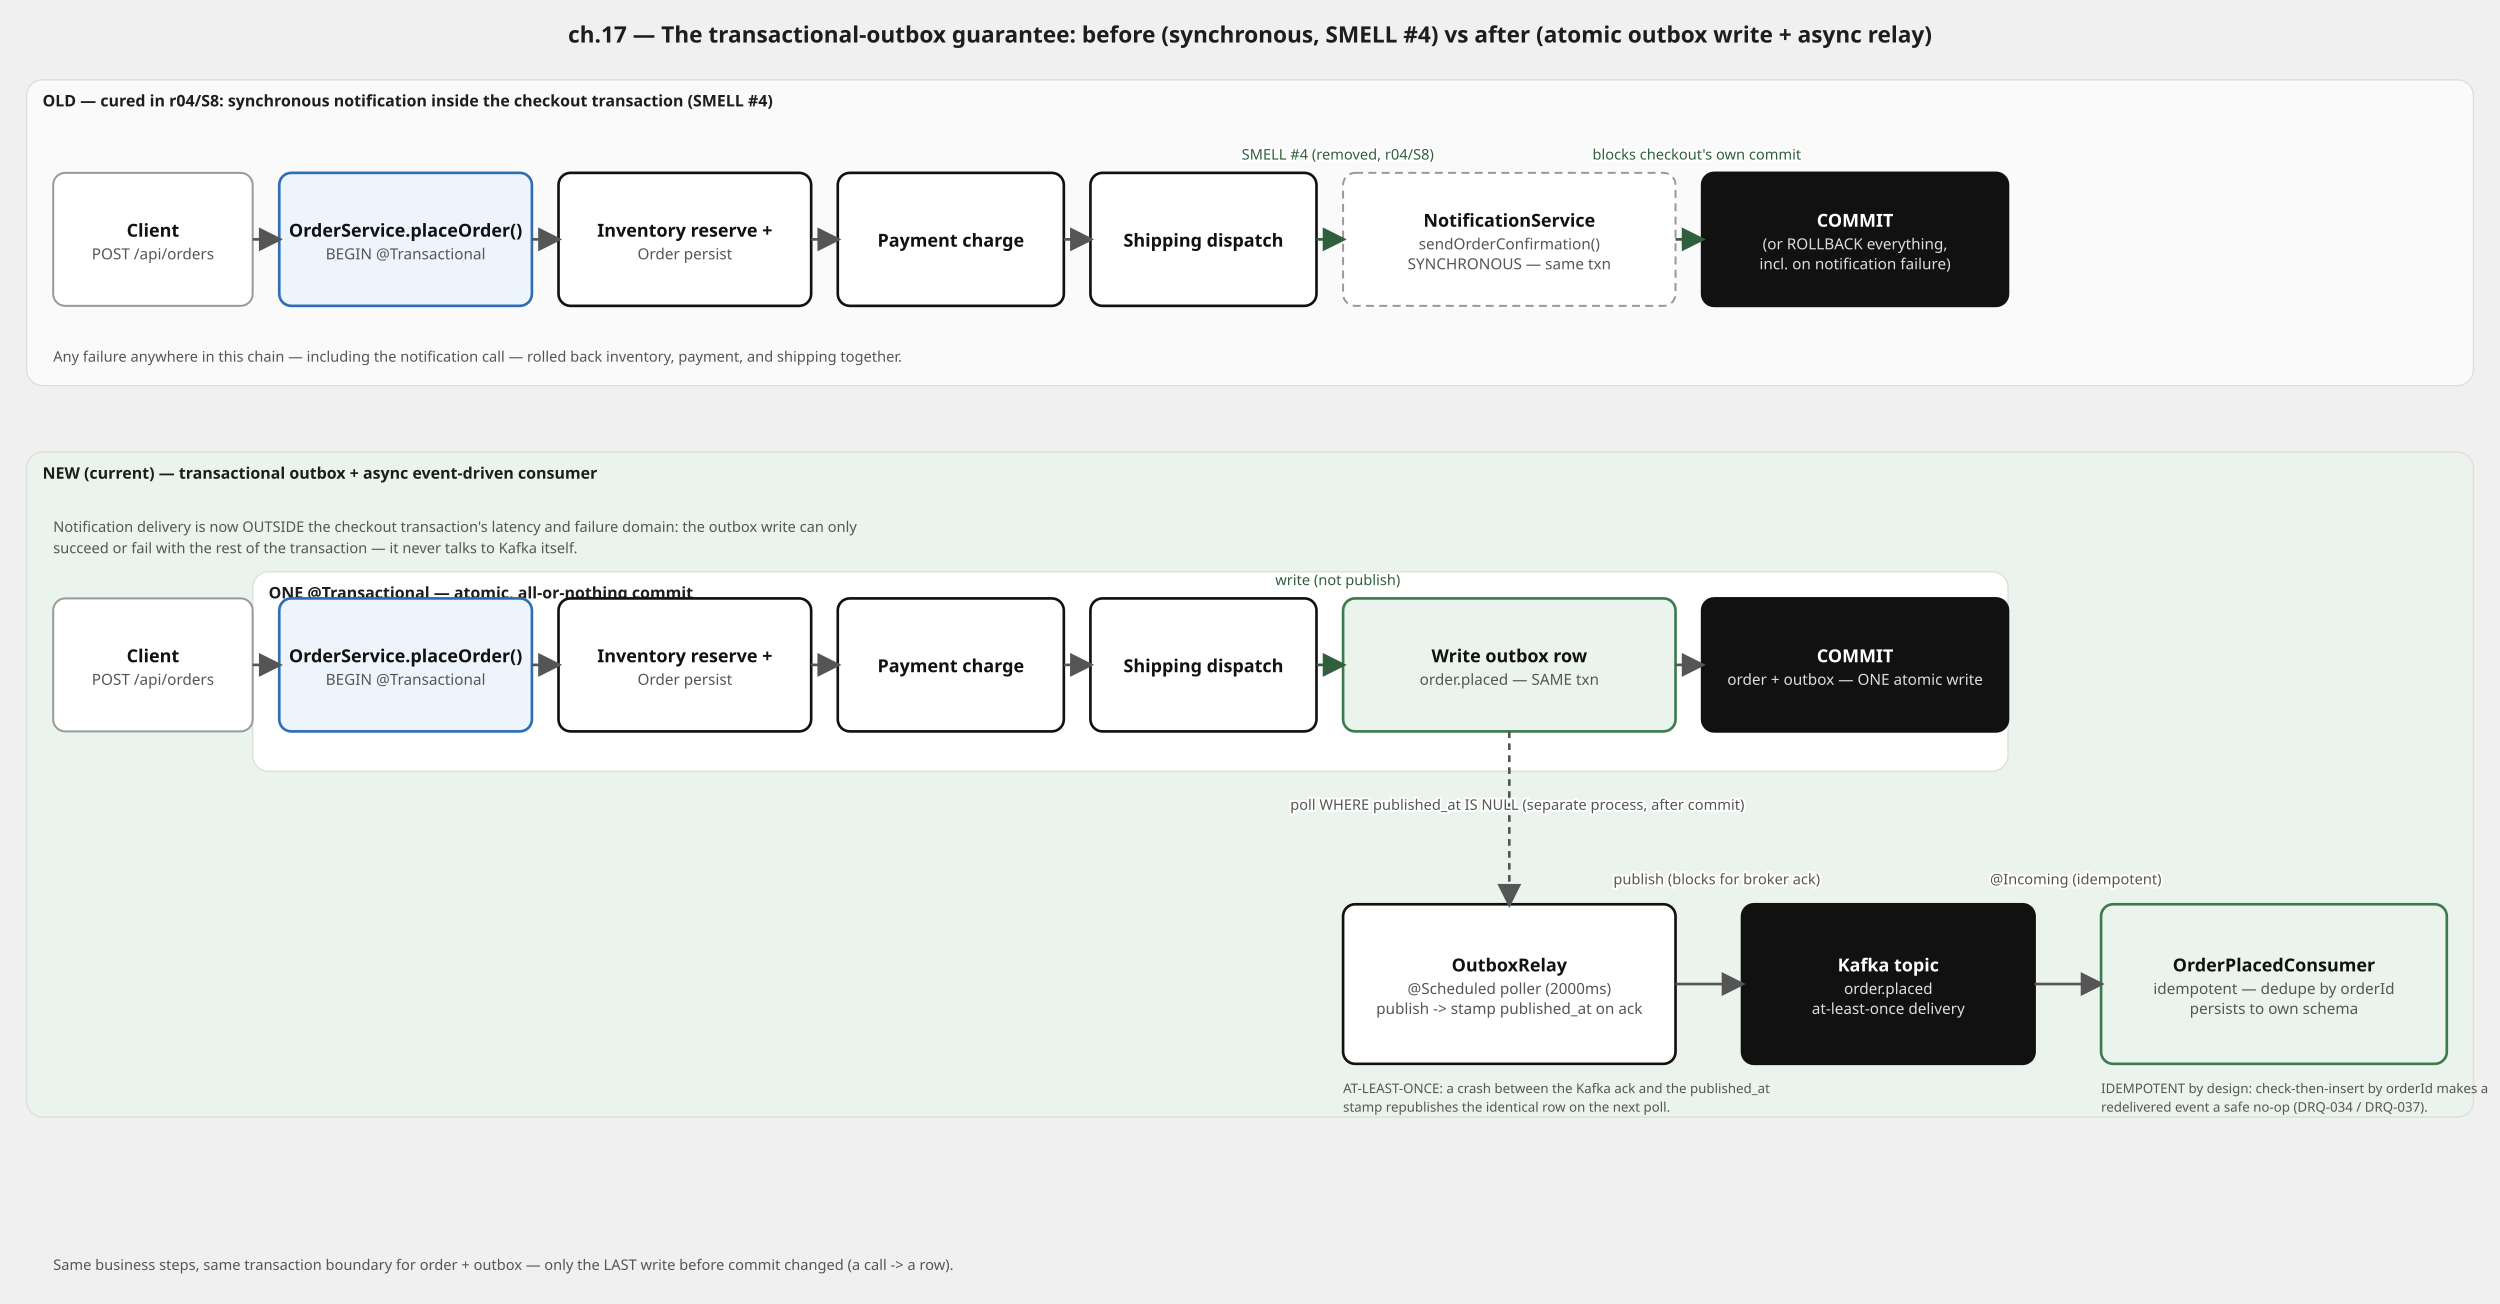
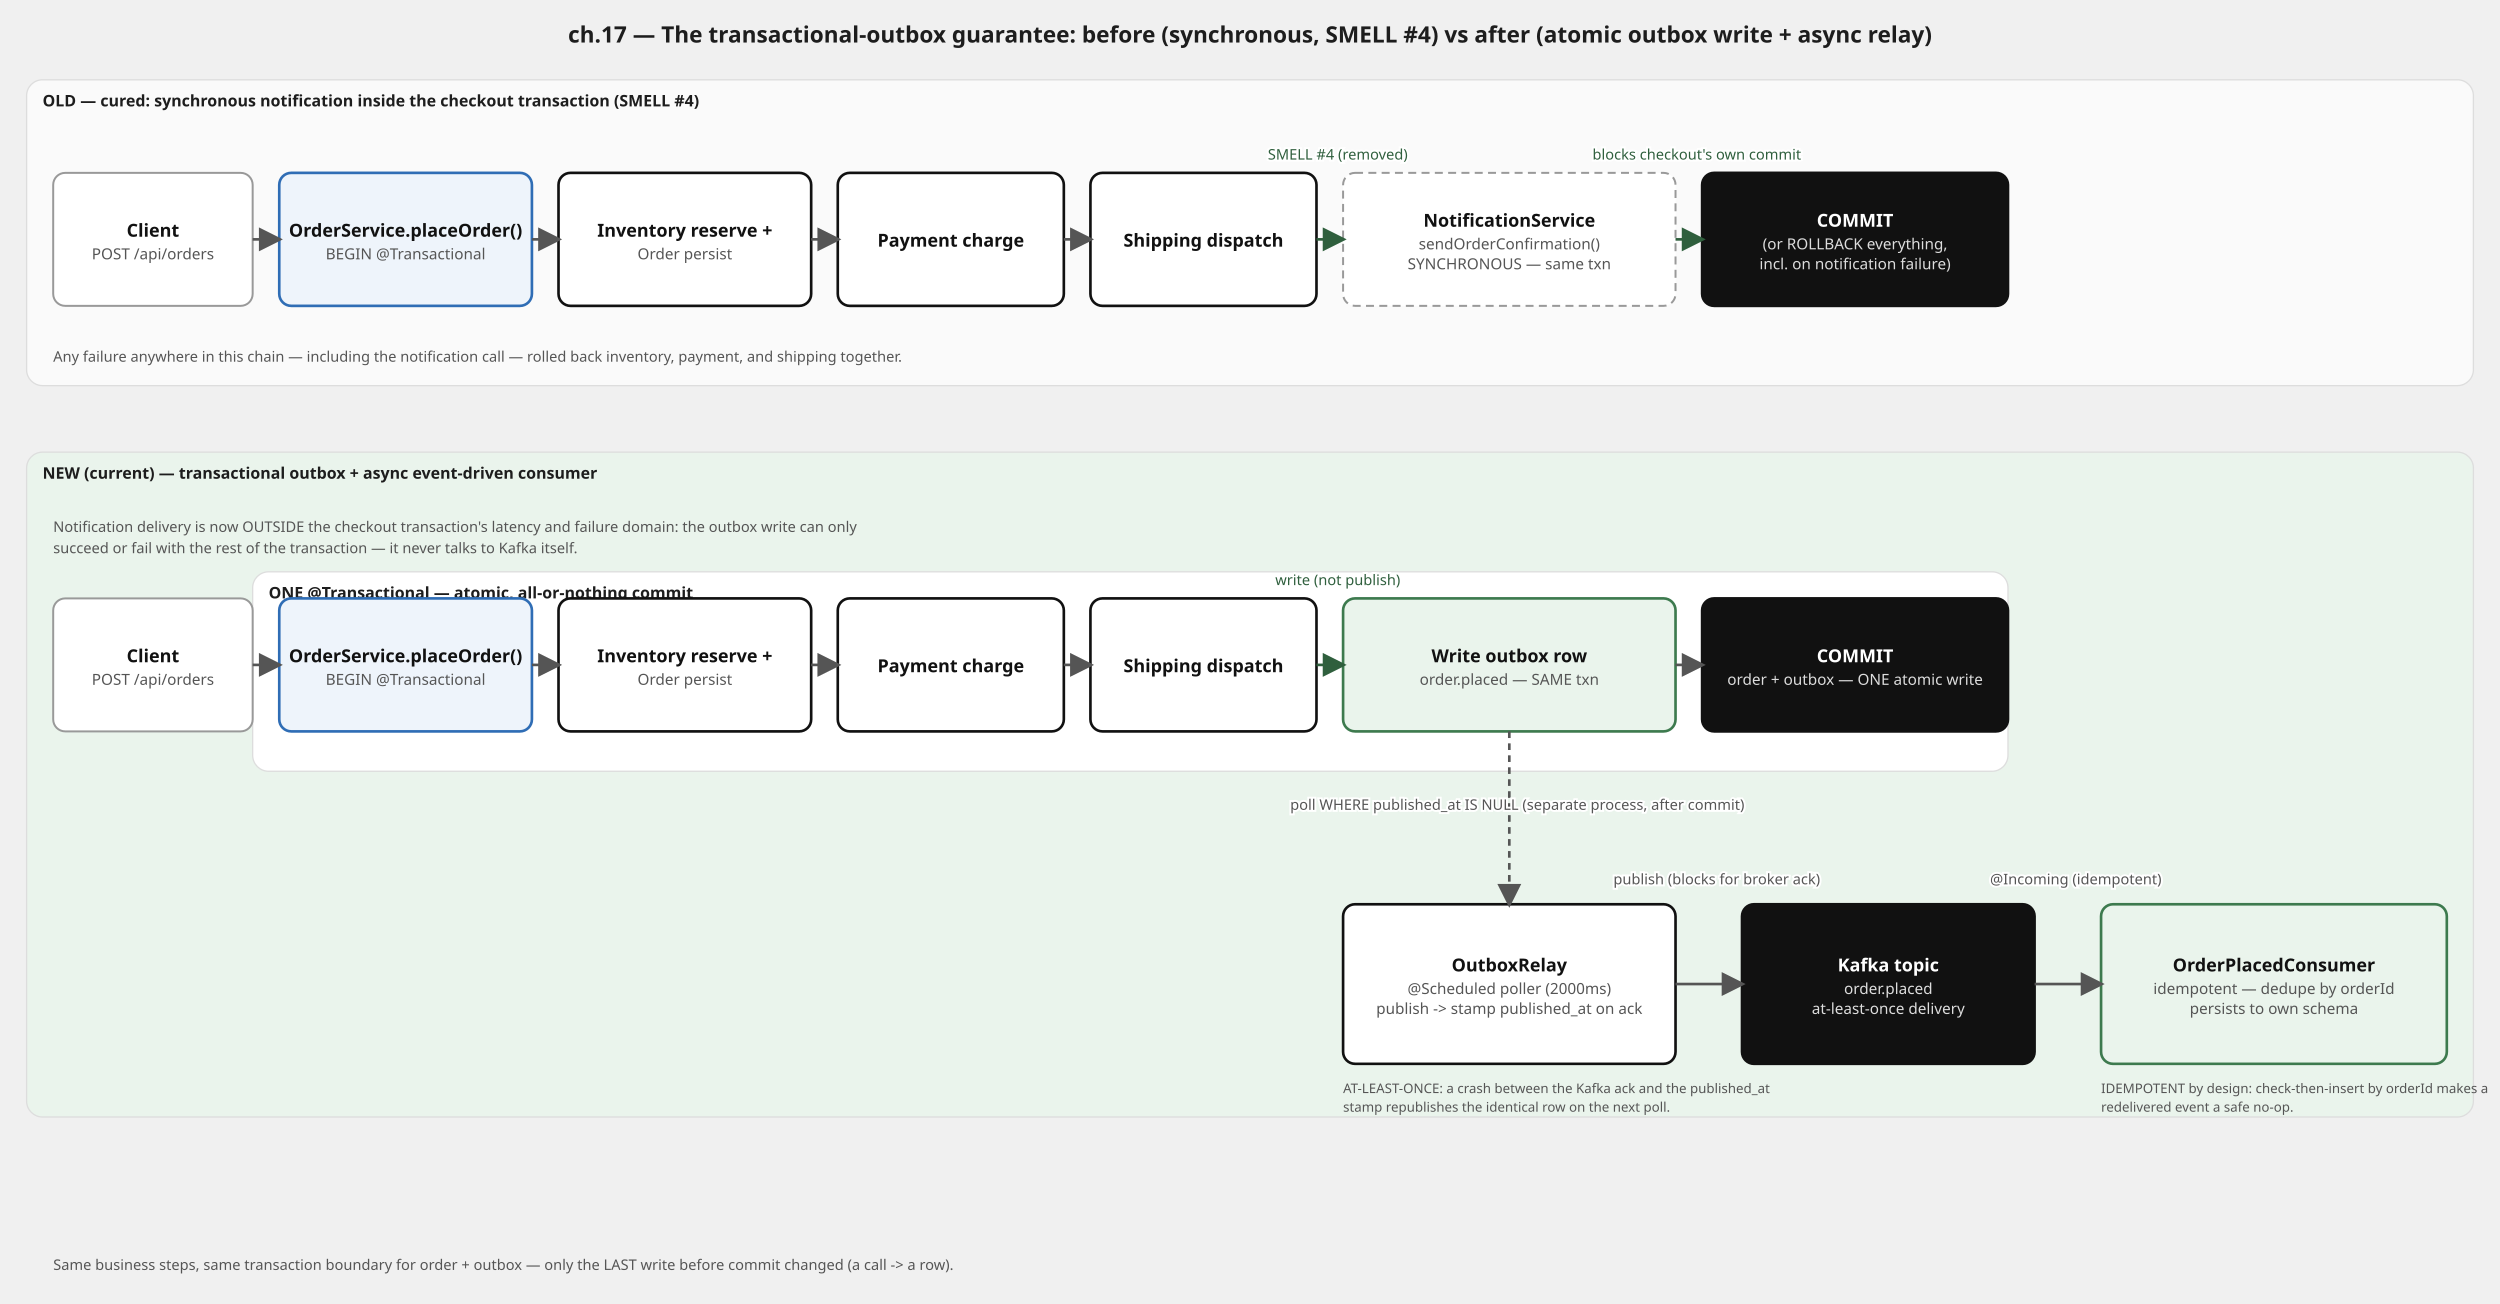
<svg xmlns="http://www.w3.org/2000/svg" viewBox="0 0 1880 980" font-family="'Red Hat Text', system-ui, sans-serif" role="img">
  <defs>
    <marker id="a" viewBox="0 0 10 10" refX="8.5" refY="5" markerWidth="9" markerHeight="9" orient="auto-start-reverse">
      <path d="M0,0 L10,5 L0,10 z" fill="#555" />
    </marker>
    <marker id="am" viewBox="0 0 10 10" refX="8.5" refY="5" markerWidth="9" markerHeight="9" orient="auto-start-reverse">
      <path d="M0,0 L10,5 L0,10 z" fill="#2f5f3d" />
    </marker>
  </defs>
  <rect x="20" y="60" width="1840" height="230" rx="12" fill="#fafafa" stroke="#ddd" />
-   <text x="32" y="80" font-size="12" font-weight="700" fill="#1d1d1d">OLD — cured in r04/S8: synchronous notification inside the checkout transaction (SMELL #4)</text>
+   <text x="32" y="80" font-size="12" font-weight="700" fill="#1d1d1d">OLD — cured: synchronous notification inside the checkout transaction (SMELL #4)</text>
  <rect x="20" y="340" width="1840" height="500" rx="12" fill="#eaf4ec" stroke="#ddd" />
  <text x="32" y="360" font-size="12" font-weight="700" fill="#1d1d1d">NEW (current) — transactional outbox + async event-driven consumer</text>
  <rect x="190" y="430" width="1320" height="150" rx="12" fill="#ffffff" stroke="#ddd" />
  <text x="202" y="450" font-size="12" font-weight="700" fill="#1d1d1d">ONE @Transactional — atomic, all-or-nothing commit</text>
  <rect x="40" y="130" width="150" height="100" rx="9" fill="#ffffff" stroke="#999999" stroke-width="1.5" />
  <text x="115.0" y="178.0" font-size="13.5" font-weight="700" fill="#111111" text-anchor="middle">Client</text>
  <text x="115.0" y="195.0" font-size="11.5" fill="#555555" text-anchor="middle">POST /api/orders</text>
  <rect x="210" y="130" width="190" height="100" rx="9" fill="#eef4fb" stroke="#2f6db5" stroke-width="2" />
  <text x="305.0" y="178.0" font-size="13.5" font-weight="700" fill="#111111" text-anchor="middle">OrderService.placeOrder()</text>
  <text x="305.0" y="195.0" font-size="11.5" fill="#555555" text-anchor="middle">BEGIN @Transactional</text>
  <rect x="420" y="130" width="190" height="100" rx="9" fill="#ffffff" stroke="#111111" stroke-width="2" />
  <text x="515.0" y="178.0" font-size="13.5" font-weight="700" fill="#111111" text-anchor="middle">Inventory reserve +</text>
  <text x="515.0" y="195.0" font-size="11.5" fill="#555555" text-anchor="middle">Order persist</text>
  <rect x="630" y="130" width="170" height="100" rx="9" fill="#ffffff" stroke="#111111" stroke-width="2" />
  <text x="715.0" y="185.5" font-size="13.5" font-weight="700" fill="#111111" text-anchor="middle">Payment charge</text>
  <rect x="820" y="130" width="170" height="100" rx="9" fill="#ffffff" stroke="#111111" stroke-width="2" />
  <text x="905.0" y="185.5" font-size="13.5" font-weight="700" fill="#111111" text-anchor="middle">Shipping dispatch</text>
  <rect x="1010" y="130" width="250" height="100" rx="9" fill="#ffffff" stroke="#999999" stroke-width="1.5" stroke-dasharray="6 4" />
  <text x="1135.0" y="170.5" font-size="13.5" font-weight="700" fill="#111111" text-anchor="middle">NotificationService</text>
  <text x="1135.0" y="187.5" font-size="11.5" fill="#555555" text-anchor="middle">sendOrderConfirmation()</text>
  <text x="1135.0" y="202.5" font-size="11.5" fill="#555555" text-anchor="middle">SYNCHRONOUS — same txn</text>
  <rect x="1280" y="130" width="230" height="100" rx="9" fill="#111111" stroke="#111111" stroke-width="2" />
  <text x="1395.0" y="170.5" font-size="13.5" font-weight="700" fill="#ffffff" text-anchor="middle">COMMIT</text>
  <text x="1395.0" y="187.5" font-size="11.5" fill="#dddddd" text-anchor="middle">(or ROLLBACK everything,</text>
  <text x="1395.0" y="202.5" font-size="11.5" fill="#dddddd" text-anchor="middle">incl. on notification failure)</text>
  <rect x="40" y="450" width="150" height="100" rx="9" fill="#ffffff" stroke="#999999" stroke-width="1.5" />
  <text x="115.0" y="498.0" font-size="13.5" font-weight="700" fill="#111111" text-anchor="middle">Client</text>
  <text x="115.0" y="515.0" font-size="11.5" fill="#555555" text-anchor="middle">POST /api/orders</text>
  <rect x="210" y="450" width="190" height="100" rx="9" fill="#eef4fb" stroke="#2f6db5" stroke-width="2" />
  <text x="305.0" y="498.0" font-size="13.5" font-weight="700" fill="#111111" text-anchor="middle">OrderService.placeOrder()</text>
  <text x="305.0" y="515.0" font-size="11.5" fill="#555555" text-anchor="middle">BEGIN @Transactional</text>
  <rect x="420" y="450" width="190" height="100" rx="9" fill="#ffffff" stroke="#111111" stroke-width="2" />
  <text x="515.0" y="498.0" font-size="13.5" font-weight="700" fill="#111111" text-anchor="middle">Inventory reserve +</text>
  <text x="515.0" y="515.0" font-size="11.5" fill="#555555" text-anchor="middle">Order persist</text>
  <rect x="630" y="450" width="170" height="100" rx="9" fill="#ffffff" stroke="#111111" stroke-width="2" />
  <text x="715.0" y="505.5" font-size="13.5" font-weight="700" fill="#111111" text-anchor="middle">Payment charge</text>
  <rect x="820" y="450" width="170" height="100" rx="9" fill="#ffffff" stroke="#111111" stroke-width="2" />
  <text x="905.0" y="505.5" font-size="13.5" font-weight="700" fill="#111111" text-anchor="middle">Shipping dispatch</text>
  <rect x="1010" y="450" width="250" height="100" rx="9" fill="#eaf4ec" stroke="#3d7a4e" stroke-width="2" />
  <text x="1135.0" y="498.0" font-size="13.5" font-weight="700" fill="#111111" text-anchor="middle">Write outbox row</text>
  <text x="1135.0" y="515.0" font-size="11.5" fill="#555555" text-anchor="middle">order.placed — SAME txn</text>
  <rect x="1280" y="450" width="230" height="100" rx="9" fill="#111111" stroke="#111111" stroke-width="2" />
  <text x="1395.0" y="498.0" font-size="13.5" font-weight="700" fill="#ffffff" text-anchor="middle">COMMIT</text>
  <text x="1395.0" y="515.0" font-size="11.5" fill="#dddddd" text-anchor="middle">order + outbox — ONE atomic write</text>
  <rect x="1010" y="680" width="250" height="120" rx="9" fill="#ffffff" stroke="#111111" stroke-width="2" />
  <text x="1135.0" y="730.5" font-size="13.5" font-weight="700" fill="#111111" text-anchor="middle">OutboxRelay</text>
  <text x="1135.0" y="747.5" font-size="11.5" fill="#555555" text-anchor="middle">@Scheduled poller (2000ms)</text>
  <text x="1135.0" y="762.5" font-size="11.5" fill="#555555" text-anchor="middle">publish -&gt; stamp published_at on ack</text>
  <rect x="1310" y="680" width="220" height="120" rx="9" fill="#111111" stroke="#111111" stroke-width="2" />
  <text x="1420.0" y="730.5" font-size="13.5" font-weight="700" fill="#ffffff" text-anchor="middle">Kafka topic</text>
  <text x="1420.0" y="747.5" font-size="11.5" fill="#dddddd" text-anchor="middle">order.placed</text>
  <text x="1420.0" y="762.5" font-size="11.5" fill="#dddddd" text-anchor="middle">at-least-once delivery</text>
  <rect x="1580" y="680" width="260" height="120" rx="9" fill="#eaf4ec" stroke="#3d7a4e" stroke-width="2" />
  <text x="1710.0" y="730.5" font-size="13.5" font-weight="700" fill="#111111" text-anchor="middle">OrderPlacedConsumer</text>
  <text x="1710.0" y="747.5" font-size="11.5" fill="#555555" text-anchor="middle">idempotent — dedupe by orderId</text>
  <text x="1710.0" y="762.5" font-size="11.5" fill="#555555" text-anchor="middle">persists to own schema</text>
  <path d="M190.0,180.0 L210.0,180.0" fill="none" stroke="#555" stroke-width="2" marker-end="url(#a)" />
  <path d="M400.0,180.0 L420.0,180.0" fill="none" stroke="#555" stroke-width="2" marker-end="url(#a)" />
  <path d="M610.0,180.0 L630.0,180.0" fill="none" stroke="#555" stroke-width="2" marker-end="url(#a)" />
  <path d="M800.0,180.0 L820.0,180.0" fill="none" stroke="#555" stroke-width="2" marker-end="url(#a)" />
  <path d="M990.0,180.0 L1010.0,180.0" fill="none" stroke="#2f5f3d" stroke-width="2" marker-end="url(#am)" />
-   <text x="1006.0" y="120.0" font-size="11" fill="#ffffff" stroke="#ffffff" stroke-width="3" paint-order="stroke" text-anchor="middle">SMELL #4 (removed, r04/S8)</text>
-   <text x="1006.0" y="120.0" font-size="11" fill="#2f5f3d" text-anchor="middle">SMELL #4 (removed, r04/S8)</text>
+   <text x="1006.0" y="120.0" font-size="11" fill="#ffffff" stroke="#ffffff" stroke-width="3" paint-order="stroke" text-anchor="middle">SMELL #4 (removed)</text>
+   <text x="1006.0" y="120.0" font-size="11" fill="#2f5f3d" text-anchor="middle">SMELL #4 (removed)</text>
  <path d="M1260.0,180.0 L1280.0,180.0" fill="none" stroke="#2f5f3d" stroke-width="2" marker-end="url(#am)" />
  <text x="1276.0" y="120.0" font-size="11" fill="#ffffff" stroke="#ffffff" stroke-width="3" paint-order="stroke" text-anchor="middle">blocks checkout's own commit</text>
  <text x="1276.0" y="120.0" font-size="11" fill="#2f5f3d" text-anchor="middle">blocks checkout's own commit</text>
  <path d="M190.0,500.0 L210.0,500.0" fill="none" stroke="#555" stroke-width="2" marker-end="url(#a)" />
  <path d="M400.0,500.0 L420.0,500.0" fill="none" stroke="#555" stroke-width="2" marker-end="url(#a)" />
  <path d="M610.0,500.0 L630.0,500.0" fill="none" stroke="#555" stroke-width="2" marker-end="url(#a)" />
  <path d="M800.0,500.0 L820.0,500.0" fill="none" stroke="#555" stroke-width="2" marker-end="url(#a)" />
  <path d="M990.0,500.0 L1010.0,500.0" fill="none" stroke="#2f5f3d" stroke-width="2" marker-end="url(#am)" />
  <text x="1006.0" y="440.0" font-size="11" fill="#ffffff" stroke="#ffffff" stroke-width="3" paint-order="stroke" text-anchor="middle">write (not publish)</text>
  <text x="1006.0" y="440.0" font-size="11" fill="#2f5f3d" text-anchor="middle">write (not publish)</text>
  <path d="M1260.0,500.0 L1280.0,500.0" fill="none" stroke="#555" stroke-width="2" marker-end="url(#a)" />
  <path d="M1135.0,550.0 L1135.0,680.0" fill="none" stroke="#555" stroke-width="2" stroke-dasharray="5 4" marker-end="url(#a)" />
  <text x="1141.0" y="609.0" font-size="11" fill="#ffffff" stroke="#ffffff" stroke-width="3" paint-order="stroke" text-anchor="middle">poll WHERE published_at IS NULL (separate process, after commit)</text>
  <text x="1141.0" y="609.0" font-size="11" fill="#555" text-anchor="middle">poll WHERE published_at IS NULL (separate process, after commit)</text>
  <path d="M1260.0,740.0 L1310.0,740.0" fill="none" stroke="#555" stroke-width="2" marker-end="url(#a)" />
  <text x="1291.0" y="665.0" font-size="11" fill="#ffffff" stroke="#ffffff" stroke-width="3" paint-order="stroke" text-anchor="middle">publish (blocks for broker ack)</text>
  <text x="1291.0" y="665.0" font-size="11" fill="#555" text-anchor="middle">publish (blocks for broker ack)</text>
  <path d="M1530.0,740.0 L1580.0,740.0" fill="none" stroke="#555" stroke-width="2" marker-end="url(#a)" />
  <text x="1561.0" y="665.0" font-size="11" fill="#ffffff" stroke="#ffffff" stroke-width="3" paint-order="stroke" text-anchor="middle">@Incoming (idempotent)</text>
  <text x="1561.0" y="665.0" font-size="11" fill="#555" text-anchor="middle">@Incoming (idempotent)</text>
  <text x="940.0" y="32" font-size="17" fill="#1d1d1d" text-anchor="middle" font-weight="700">ch.17 — The transactional-outbox guarantee: before (synchronous, SMELL #4) vs after (atomic outbox write + async relay)</text>
  <text x="40" y="272" font-size="11" fill="#555555" text-anchor="start">Any failure anywhere in this chain — including the notification call — rolled back inventory, payment, and shipping together.</text>
  <text x="40" y="400" font-size="11" fill="#555555" text-anchor="start">Notification delivery is now OUTSIDE the checkout transaction's latency and failure domain: the outbox write can only</text>
  <text x="40" y="416" font-size="11" fill="#555555" text-anchor="start">succeed or fail with the rest of the transaction — it never talks to Kafka itself.</text>
  <text x="1010" y="822" font-size="10" fill="#555555" text-anchor="start">AT-LEAST-ONCE: a crash between the Kafka ack and the published_at</text>
  <text x="1010" y="836" font-size="10" fill="#555555" text-anchor="start">stamp republishes the identical row on the next poll.</text>
  <text x="1580" y="822" font-size="10" fill="#555555" text-anchor="start">IDEMPOTENT by design: check-then-insert by orderId makes a</text>
-   <text x="1580" y="836" font-size="10" fill="#555555" text-anchor="start">redelivered event a safe no-op (DRQ-034 / DRQ-037).</text>
+   <text x="1580" y="836" font-size="10" fill="#555555" text-anchor="start">redelivered event a safe no-op.</text>
  <text x="40" y="955" font-size="11" fill="#555555" text-anchor="start">Same business steps, same transaction boundary for order + outbox — only the LAST write before commit changed (a call -&gt; a row).</text>
</svg>
